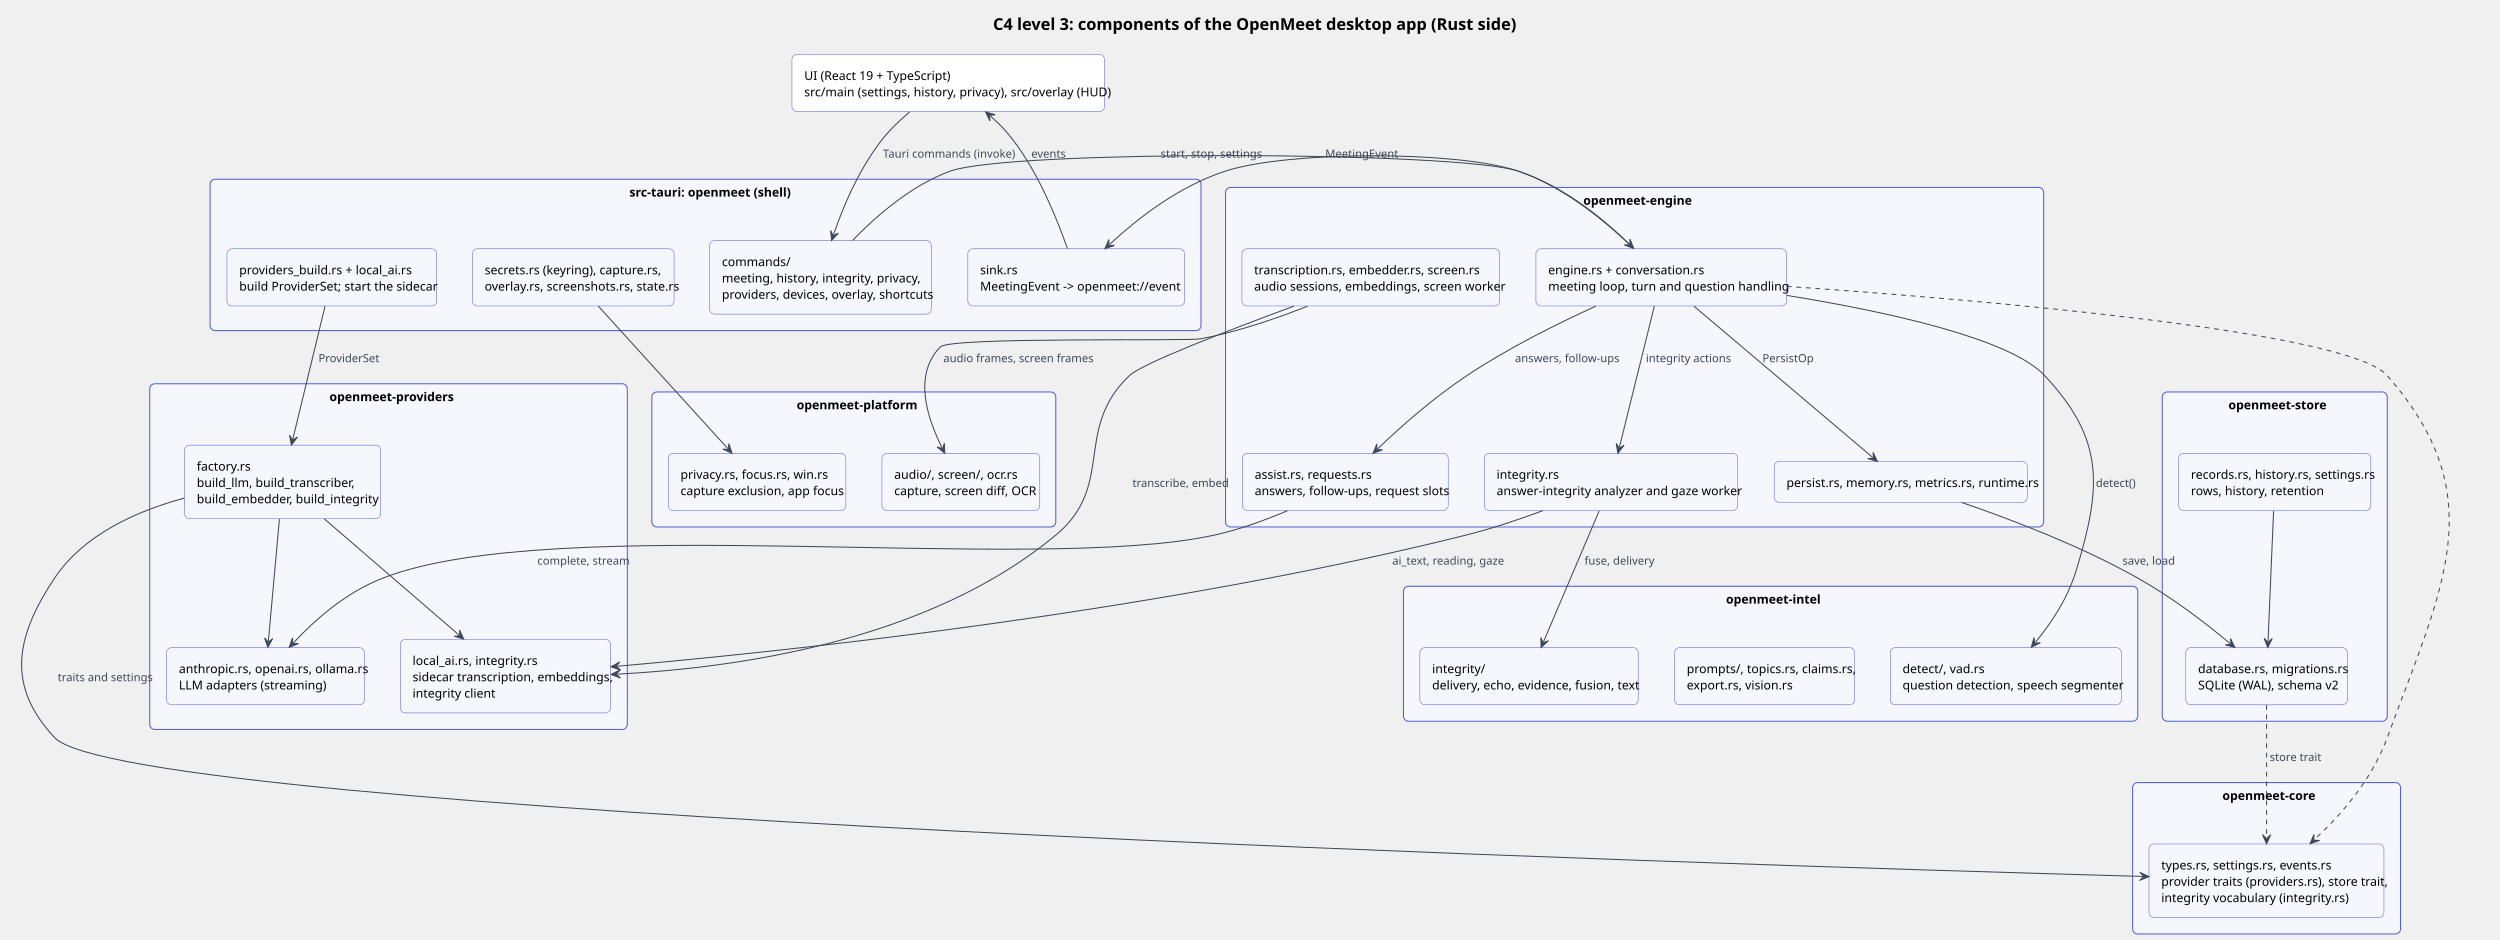
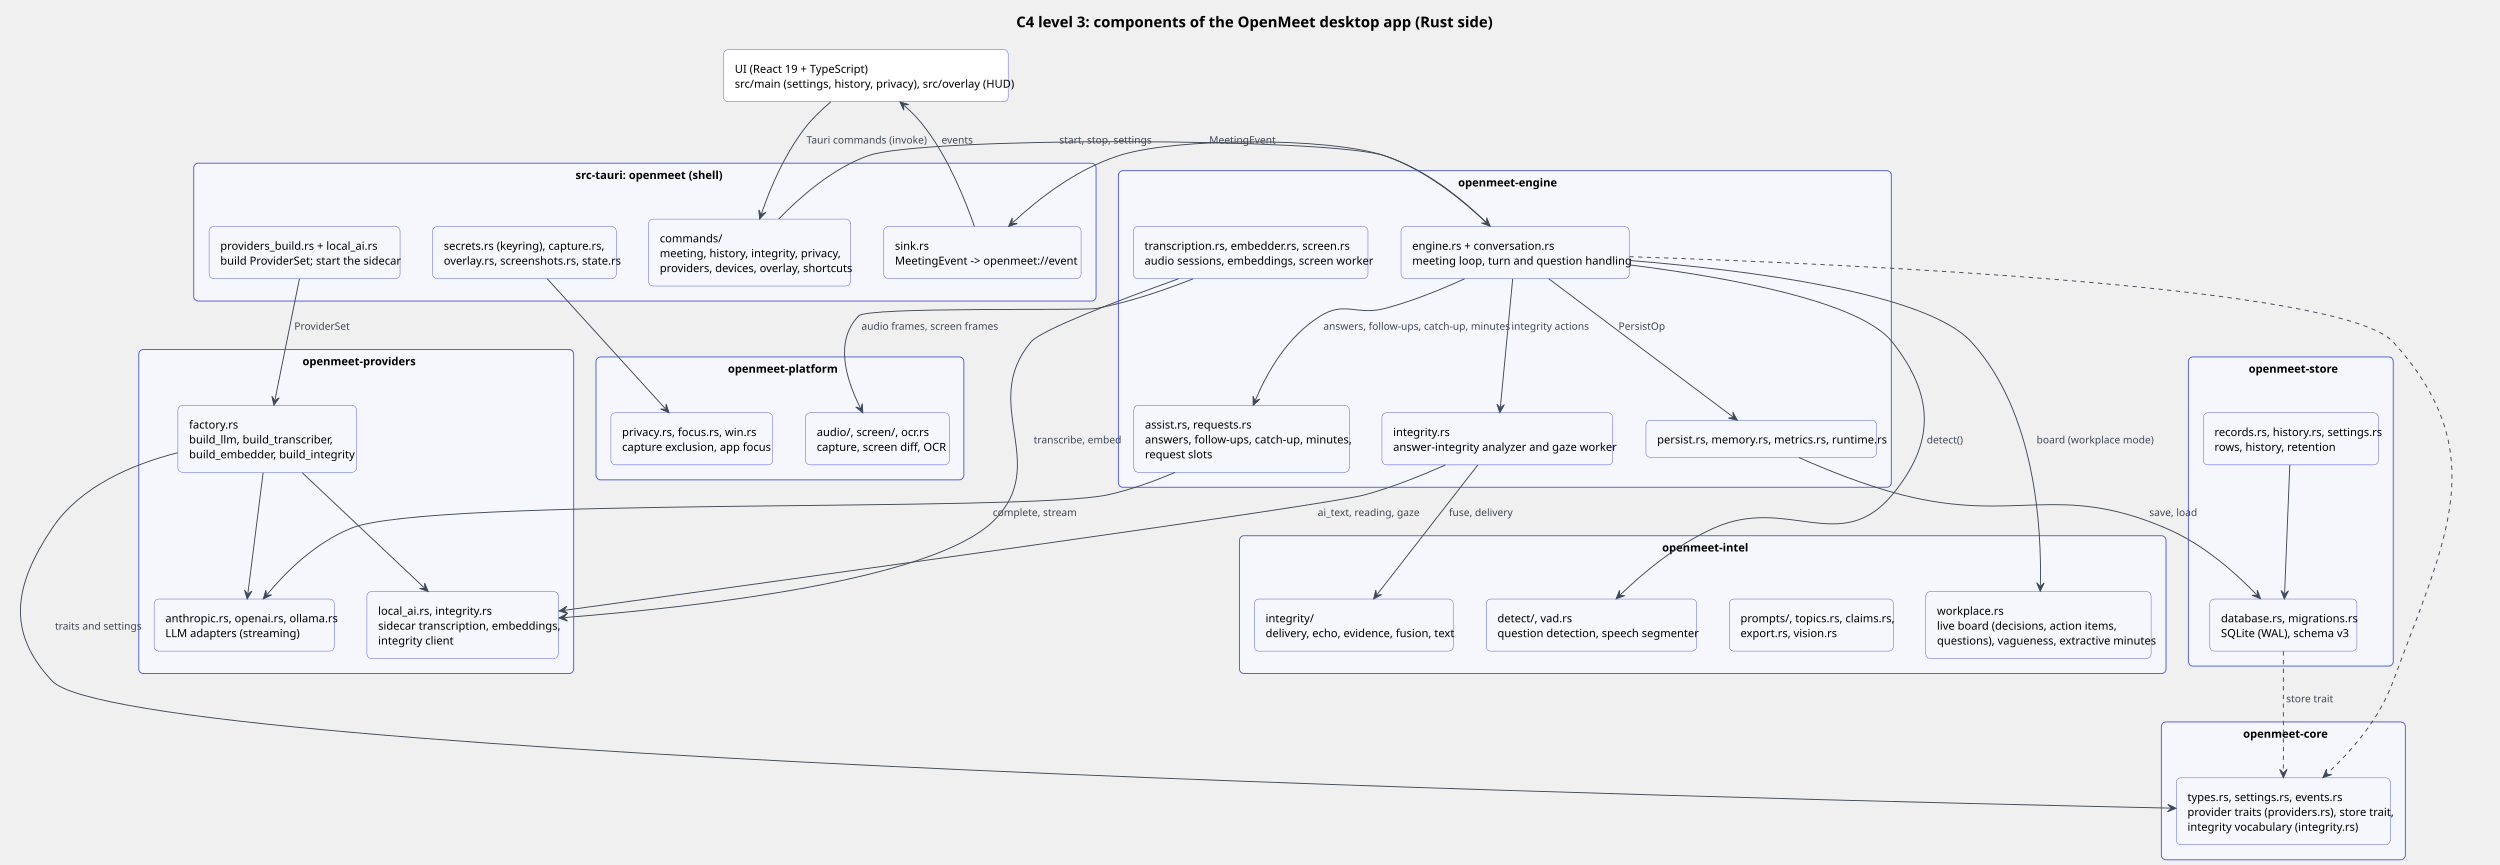
- <svg xmlns="http://www.w3.org/2000/svg" contentStyleType="text/css" height="1378.5px" preserveAspectRatio="none" style="width:3667px;height:1378px;background:#FFFFFF;" version="1.1" viewBox="0 0 3667 1378" width="3667.5px" zoomAndPan="magnify">
+ <svg xmlns="http://www.w3.org/2000/svg" contentStyleType="text/css" height="1393.5px" preserveAspectRatio="none" style="width:4027px;height:1393px;background:#FFFFFF;" version="1.1" viewBox="0 0 4027 1393" width="4027.5px" zoomAndPan="magnify">
  <defs />
  <g>
-     <text fill="#000000" font-family="Segoe UI" font-size="24" font-weight="bold" lengthAdjust="spacing" textLength="733.5" x="1456.53" y="43.898">C4 level 3: components of the OpenMeet desktop app (Rust side)</text>
+     <text fill="#000000" font-family="Segoe UI" font-size="24" font-weight="bold" lengthAdjust="spacing" textLength="733.5" x="1636.905" y="43.898">C4 level 3: components of the OpenMeet desktop app (Rust side)</text>
    <g id="cluster_Shell">
-       <rect fill="#F6F7FD" height="222" rx="7.5" ry="7.5" style="stroke:#4F5BD5;stroke-width:1.5;" width="1453.5" x="308.13" y="262.922" />
-       <text fill="#000000" font-family="Segoe UI" font-size="18" font-weight="bold" lengthAdjust="spacing" textLength="223.444" x="923.158" y="288.346">src-tauri: openmeet (shell)</text>
+       <rect fill="#F6F7FD" height="222" rx="7.5" ry="7.5" style="stroke:#4F5BD5;stroke-width:1.5;" width="1453.5" x="312.045" y="262.922" />
+       <text fill="#000000" font-family="Segoe UI" font-size="18" font-weight="bold" lengthAdjust="spacing" textLength="223.444" x="927.073" y="288.346">src-tauri: openmeet (shell)</text>
    </g>
    <g id="cluster_Engine">
-       <rect fill="#F6F7FD" height="498" rx="7.5" ry="7.5" style="stroke:#4F5BD5;stroke-width:1.5;" width="1200" x="1797.63" y="274.922" />
-       <text fill="#000000" font-family="Segoe UI" font-size="18" font-weight="bold" lengthAdjust="spacing" textLength="150.557" x="2322.352" y="300.346">openmeet-engine</text>
+       <rect fill="#F6F7FD" height="510" rx="7.5" ry="7.5" style="stroke:#4F5BD5;stroke-width:1.5;" width="1245" x="1801.545" y="274.922" />
+       <text fill="#000000" font-family="Segoe UI" font-size="18" font-weight="bold" lengthAdjust="spacing" textLength="150.557" x="2348.767" y="300.346">openmeet-engine</text>
    </g>
    <g id="cluster_Intel">
-       <rect fill="#F6F7FD" height="198" rx="7.5" ry="7.5" style="stroke:#4F5BD5;stroke-width:1.5;" width="1077" x="2058.63" y="859.922" />
-       <text fill="#000000" font-family="Segoe UI" font-size="18" font-weight="bold" lengthAdjust="spacing" textLength="130.904" x="2531.678" y="885.346">openmeet-intel</text>
+       <rect fill="#F6F7FD" height="222" rx="7.5" ry="7.5" style="stroke:#4F5BD5;stroke-width:1.5;" width="1492.5" x="1996.545" y="862.922" />
+       <text fill="#000000" font-family="Segoe UI" font-size="18" font-weight="bold" lengthAdjust="spacing" textLength="130.904" x="2677.343" y="888.346">openmeet-intel</text>
    </g>
    <g id="cluster_Providers">
-       <rect fill="#F6F7FD" height="507" rx="7.5" ry="7.5" style="stroke:#4F5BD5;stroke-width:1.5;" width="700.5" x="219.63" y="562.922" />
-       <text fill="#000000" font-family="Segoe UI" font-size="18" font-weight="bold" lengthAdjust="spacing" textLength="173.206" x="483.277" y="588.346">openmeet-providers</text>
+       <rect fill="#F6F7FD" height="522" rx="7.5" ry="7.5" style="stroke:#4F5BD5;stroke-width:1.5;" width="700.5" x="223.545" y="562.922" />
+       <text fill="#000000" font-family="Segoe UI" font-size="18" font-weight="bold" lengthAdjust="spacing" textLength="173.206" x="487.192" y="588.346">openmeet-providers</text>
    </g>
    <g id="cluster_Platform">
-       <rect fill="#F6F7FD" height="198" rx="7.5" ry="7.5" style="stroke:#4F5BD5;stroke-width:1.5;" width="592.5" x="956.13" y="574.922" />
-       <text fill="#000000" font-family="Segoe UI" font-size="18" font-weight="bold" lengthAdjust="spacing" textLength="167.564" x="1168.598" y="600.346">openmeet-platform</text>
+       <rect fill="#F6F7FD" height="198" rx="7.5" ry="7.5" style="stroke:#4F5BD5;stroke-width:1.5;" width="592.5" x="960.045" y="574.922" />
+       <text fill="#000000" font-family="Segoe UI" font-size="18" font-weight="bold" lengthAdjust="spacing" textLength="167.564" x="1172.513" y="600.346">openmeet-platform</text>
    </g>
    <g id="cluster_Store">
-       <rect fill="#F6F7FD" height="483" rx="7.5" ry="7.5" style="stroke:#4F5BD5;stroke-width:1.5;" width="330" x="3171.63" y="574.922" />
-       <text fill="#000000" font-family="Segoe UI" font-size="18" font-weight="bold" lengthAdjust="spacing" textLength="135.87" x="3268.695" y="600.346">openmeet-store</text>
+       <rect fill="#F6F7FD" height="498" rx="7.5" ry="7.5" style="stroke:#4F5BD5;stroke-width:1.5;" width="330" x="3525.045" y="574.922" />
+       <text fill="#000000" font-family="Segoe UI" font-size="18" font-weight="bold" lengthAdjust="spacing" textLength="135.87" x="3622.11" y="600.346">openmeet-store</text>
    </g>
    <g id="cluster_Core">
-       <rect fill="#F6F7FD" height="222" rx="7.5" ry="7.5" style="stroke:#4F5BD5;stroke-width:1.5;" width="393" x="3128.13" y="1147.922" />
-       <text fill="#000000" font-family="Segoe UI" font-size="18" font-weight="bold" lengthAdjust="spacing" textLength="129.586" x="3259.837" y="1173.346">openmeet-core</text>
+       <rect fill="#F6F7FD" height="222" rx="7.5" ry="7.5" style="stroke:#4F5BD5;stroke-width:1.5;" width="393" x="3481.545" y="1162.922" />
+       <text fill="#000000" font-family="Segoe UI" font-size="18" font-weight="bold" lengthAdjust="spacing" textLength="129.586" x="3613.252" y="1188.346">openmeet-core</text>
    </g>
    <g id="elem_Cmds">
-       <rect fill="#F6F7FD" height="107.824" rx="7.5" ry="7.5" style="stroke:#4F5BD5;stroke-width:0.75;" width="325.169" x="1040.88" y="352.922" />
-       <text fill="#000000" font-family="Segoe UI" font-size="18" lengthAdjust="spacing" textLength="94.465" x="1058.88" y="390.346">commands/</text>
-       <text fill="#000000" font-family="Segoe UI" font-size="18" lengthAdjust="spacing" textLength="271.863" x="1058.88" y="414.287">meeting, history, integrity, privacy,</text>
-       <text fill="#000000" font-family="Segoe UI" font-size="18" lengthAdjust="spacing" textLength="289.169" x="1058.88" y="438.228">providers, devices, overlay, shortcuts</text>
+       <rect fill="#F6F7FD" height="107.824" rx="7.5" ry="7.5" style="stroke:#4F5BD5;stroke-width:0.75;" width="325.169" x="1044.795" y="352.922" />
+       <text fill="#000000" font-family="Segoe UI" font-size="18" lengthAdjust="spacing" textLength="94.465" x="1062.795" y="390.346">commands/</text>
+       <text fill="#000000" font-family="Segoe UI" font-size="18" lengthAdjust="spacing" textLength="271.863" x="1062.795" y="414.287">meeting, history, integrity, privacy,</text>
+       <text fill="#000000" font-family="Segoe UI" font-size="18" lengthAdjust="spacing" textLength="289.169" x="1062.795" y="438.228">providers, devices, overlay, shortcuts</text>
    </g>
    <g id="elem_Sink">
-       <rect fill="#F6F7FD" height="83.883" rx="7.5" ry="7.5" style="stroke:#4F5BD5;stroke-width:0.75;" width="317.856" x="1419.63" y="364.922" />
-       <text fill="#000000" font-family="Segoe UI" font-size="18" lengthAdjust="spacing" textLength="48.929" x="1437.63" y="402.346">sink.rs</text>
-       <text fill="#000000" font-family="Segoe UI" font-size="18" lengthAdjust="spacing" textLength="281.856" x="1437.63" y="426.287">MeetingEvent -&gt; openmeet://event</text>
+       <rect fill="#F6F7FD" height="83.883" rx="7.5" ry="7.5" style="stroke:#4F5BD5;stroke-width:0.75;" width="317.856" x="1423.545" y="364.922" />
+       <text fill="#000000" font-family="Segoe UI" font-size="18" lengthAdjust="spacing" textLength="48.929" x="1441.545" y="402.346">sink.rs</text>
+       <text fill="#000000" font-family="Segoe UI" font-size="18" lengthAdjust="spacing" textLength="281.856" x="1441.545" y="426.287">MeetingEvent -&gt; openmeet://event</text>
    </g>
    <g id="elem_Build">
-       <rect fill="#F6F7FD" height="83.883" rx="7.5" ry="7.5" style="stroke:#4F5BD5;stroke-width:0.75;" width="307.617" x="332.88" y="364.922" />
-       <text fill="#000000" font-family="Segoe UI" font-size="18" lengthAdjust="spacing" textLength="237.331" x="350.88" y="402.346">providers_build.rs + local_ai.rs</text>
-       <text fill="#000000" font-family="Segoe UI" font-size="18" lengthAdjust="spacing" textLength="271.617" x="350.88" y="426.287">build ProviderSet; start the sidecar</text>
+       <rect fill="#F6F7FD" height="83.883" rx="7.5" ry="7.5" style="stroke:#4F5BD5;stroke-width:0.75;" width="307.617" x="336.795" y="364.922" />
+       <text fill="#000000" font-family="Segoe UI" font-size="18" lengthAdjust="spacing" textLength="237.331" x="354.795" y="402.346">providers_build.rs + local_ai.rs</text>
+       <text fill="#000000" font-family="Segoe UI" font-size="18" lengthAdjust="spacing" textLength="271.617" x="354.795" y="426.287">build ProviderSet; start the sidecar</text>
    </g>
    <g id="elem_Misc">
-       <rect fill="#F6F7FD" height="83.883" rx="7.5" ry="7.5" style="stroke:#4F5BD5;stroke-width:0.75;" width="295.866" x="692.88" y="364.922" />
-       <text fill="#000000" font-family="Segoe UI" font-size="18" lengthAdjust="spacing" textLength="237.384" x="710.88" y="402.346">secrets.rs (keyring), capture.rs,</text>
-       <text fill="#000000" font-family="Segoe UI" font-size="18" lengthAdjust="spacing" textLength="259.866" x="710.88" y="426.287">overlay.rs, screenshots.rs, state.rs</text>
+       <rect fill="#F6F7FD" height="83.883" rx="7.5" ry="7.5" style="stroke:#4F5BD5;stroke-width:0.75;" width="295.866" x="696.795" y="364.922" />
+       <text fill="#000000" font-family="Segoe UI" font-size="18" lengthAdjust="spacing" textLength="237.384" x="714.795" y="402.346">secrets.rs (keyring), capture.rs,</text>
+       <text fill="#000000" font-family="Segoe UI" font-size="18" lengthAdjust="spacing" textLength="259.866" x="714.795" y="426.287">overlay.rs, screenshots.rs, state.rs</text>
    </g>
    <g id="elem_Loop">
-       <rect fill="#F6F7FD" height="83.883" rx="7.5" ry="7.5" style="stroke:#4F5BD5;stroke-width:0.75;" width="367.506" x="2252.88" y="364.922" />
-       <text fill="#000000" font-family="Segoe UI" font-size="18" lengthAdjust="spacing" textLength="213.258" x="2270.88" y="402.346">engine.rs + conversation.rs</text>
-       <text fill="#000000" font-family="Segoe UI" font-size="18" lengthAdjust="spacing" textLength="331.506" x="2270.88" y="426.287">meeting loop, turn and question handling</text>
+       <rect fill="#F6F7FD" height="83.883" rx="7.5" ry="7.5" style="stroke:#4F5BD5;stroke-width:0.75;" width="367.506" x="2256.795" y="364.922" />
+       <text fill="#000000" font-family="Segoe UI" font-size="18" lengthAdjust="spacing" textLength="213.258" x="2274.795" y="402.346">engine.rs + conversation.rs</text>
+       <text fill="#000000" font-family="Segoe UI" font-size="18" lengthAdjust="spacing" textLength="331.506" x="2274.795" y="426.287">meeting loop, turn and question handling</text>
    </g>
    <g id="elem_Work">
-       <rect fill="#F6F7FD" height="83.883" rx="7.5" ry="7.5" style="stroke:#4F5BD5;stroke-width:0.75;" width="377.982" x="1821.63" y="364.922" />
-       <text fill="#000000" font-family="Segoe UI" font-size="18" lengthAdjust="spacing" textLength="304.11" x="1839.63" y="402.346">transcription.rs, embedder.rs, screen.rs</text>
-       <text fill="#000000" font-family="Segoe UI" font-size="18" lengthAdjust="spacing" textLength="341.982" x="1839.63" y="426.287">audio sessions, embeddings, screen worker</text>
+       <rect fill="#F6F7FD" height="83.883" rx="7.5" ry="7.5" style="stroke:#4F5BD5;stroke-width:0.75;" width="377.982" x="1825.545" y="364.922" />
+       <text fill="#000000" font-family="Segoe UI" font-size="18" lengthAdjust="spacing" textLength="304.11" x="1843.545" y="402.346">transcription.rs, embedder.rs, screen.rs</text>
+       <text fill="#000000" font-family="Segoe UI" font-size="18" lengthAdjust="spacing" textLength="341.982" x="1843.545" y="426.287">audio sessions, embeddings, screen worker</text>
    </g>
    <g id="elem_Assist">
-       <rect fill="#F6F7FD" height="83.883" rx="7.5" ry="7.5" style="stroke:#4F5BD5;stroke-width:0.75;" width="301.843" x="1822.38" y="664.922" />
-       <text fill="#000000" font-family="Segoe UI" font-size="18" lengthAdjust="spacing" textLength="154.204" x="1840.38" y="702.346">assist.rs, requests.rs</text>
-       <text fill="#000000" font-family="Segoe UI" font-size="18" lengthAdjust="spacing" textLength="265.843" x="1840.38" y="726.287">answers, follow-ups, request slots</text>
+       <rect fill="#F6F7FD" height="107.824" rx="7.5" ry="7.5" style="stroke:#4F5BD5;stroke-width:0.75;" width="347.185" x="1826.295" y="652.922" />
+       <text fill="#000000" font-family="Segoe UI" font-size="18" lengthAdjust="spacing" textLength="154.204" x="1844.295" y="690.346">assist.rs, requests.rs</text>
+       <text fill="#000000" font-family="Segoe UI" font-size="18" lengthAdjust="spacing" textLength="311.185" x="1844.295" y="714.287">answers, follow-ups, catch-up, minutes,</text>
+       <text fill="#000000" font-family="Segoe UI" font-size="18" lengthAdjust="spacing" textLength="100.819" x="1844.295" y="738.229">request slots</text>
    </g>
    <g id="elem_IntEng">
-       <rect fill="#F6F7FD" height="83.883" rx="7.5" ry="7.5" style="stroke:#4F5BD5;stroke-width:0.75;" width="371.733" x="2177.13" y="664.922" />
-       <text fill="#000000" font-family="Segoe UI" font-size="18" lengthAdjust="spacing" textLength="83.883" x="2195.13" y="702.346">integrity.rs</text>
-       <text fill="#000000" font-family="Segoe UI" font-size="18" lengthAdjust="spacing" textLength="335.733" x="2195.13" y="726.287">answer-integrity analyzer and gaze worker</text>
+       <rect fill="#F6F7FD" height="83.883" rx="7.5" ry="7.5" style="stroke:#4F5BD5;stroke-width:0.75;" width="371.733" x="2226.045" y="664.922" />
+       <text fill="#000000" font-family="Segoe UI" font-size="18" lengthAdjust="spacing" textLength="83.883" x="2244.045" y="702.346">integrity.rs</text>
+       <text fill="#000000" font-family="Segoe UI" font-size="18" lengthAdjust="spacing" textLength="335.733" x="2244.045" y="726.287">answer-integrity analyzer and gaze worker</text>
    </g>
    <g id="elem_Persist">
-       <rect fill="#F6F7FD" height="59.941" rx="7.5" ry="7.5" style="stroke:#4F5BD5;stroke-width:0.75;" width="371.206" x="2602.38" y="676.922" />
-       <text fill="#000000" font-family="Segoe UI" font-size="18" lengthAdjust="spacing" textLength="335.206" x="2620.38" y="714.346">persist.rs, memory.rs, metrics.rs, runtime.rs</text>
+       <rect fill="#F6F7FD" height="59.941" rx="7.5" ry="7.5" style="stroke:#4F5BD5;stroke-width:0.75;" width="371.206" x="2651.295" y="676.922" />
+       <text fill="#000000" font-family="Segoe UI" font-size="18" lengthAdjust="spacing" textLength="335.206" x="2669.295" y="714.346">persist.rs, memory.rs, metrics.rs, runtime.rs</text>
    </g>
    <g id="elem_Detect">
-       <rect fill="#F6F7FD" height="83.883" rx="7.5" ry="7.5" style="stroke:#4F5BD5;stroke-width:0.75;" width="338.827" x="2772.63" y="949.922" />
-       <text fill="#000000" font-family="Segoe UI" font-size="18" lengthAdjust="spacing" textLength="111.964" x="2790.63" y="987.346">detect/, vad.rs</text>
-       <text fill="#000000" font-family="Segoe UI" font-size="18" lengthAdjust="spacing" textLength="302.827" x="2790.63" y="1011.287">question detection, speech segmenter</text>
+       <rect fill="#F6F7FD" height="83.883" rx="7.5" ry="7.5" style="stroke:#4F5BD5;stroke-width:0.75;" width="338.827" x="2394.045" y="964.922" />
+       <text fill="#000000" font-family="Segoe UI" font-size="18" lengthAdjust="spacing" textLength="111.964" x="2412.045" y="1002.346">detect/, vad.rs</text>
+       <text fill="#000000" font-family="Segoe UI" font-size="18" lengthAdjust="spacing" textLength="302.827" x="2412.045" y="1026.287">question detection, speech segmenter</text>
    </g>
    <g id="elem_Prompts">
-       <rect fill="#F6F7FD" height="83.883" rx="7.5" ry="7.5" style="stroke:#4F5BD5;stroke-width:0.75;" width="264.261" x="2456.13" y="949.922" />
-       <text fill="#000000" font-family="Segoe UI" font-size="18" lengthAdjust="spacing" textLength="228.261" x="2474.13" y="987.346">prompts/, topics.rs, claims.rs,</text>
-       <text fill="#000000" font-family="Segoe UI" font-size="18" lengthAdjust="spacing" textLength="141.302" x="2474.13" y="1011.287">export.rs, vision.rs</text>
+       <rect fill="#F6F7FD" height="83.883" rx="7.5" ry="7.5" style="stroke:#4F5BD5;stroke-width:0.75;" width="264.261" x="2785.545" y="964.922" />
+       <text fill="#000000" font-family="Segoe UI" font-size="18" lengthAdjust="spacing" textLength="228.261" x="2803.545" y="1002.346">prompts/, topics.rs, claims.rs,</text>
+       <text fill="#000000" font-family="Segoe UI" font-size="18" lengthAdjust="spacing" textLength="141.302" x="2803.545" y="1026.287">export.rs, vision.rs</text>
+     </g>
+     <g id="elem_WorkplaceRules">
+       <rect fill="#F6F7FD" height="107.824" rx="7.5" ry="7.5" style="stroke:#4F5BD5;stroke-width:0.75;" width="362.935" x="3102.045" y="952.922" />
+       <text fill="#000000" font-family="Segoe UI" font-size="18" lengthAdjust="spacing" textLength="98.385" x="3120.045" y="990.346">workplace.rs</text>
+       <text fill="#000000" font-family="Segoe UI" font-size="18" lengthAdjust="spacing" textLength="271.591" x="3120.045" y="1014.287">live board (decisions, action items,</text>
+       <text fill="#000000" font-family="Segoe UI" font-size="18" lengthAdjust="spacing" textLength="326.935" x="3120.045" y="1038.228">questions), vagueness, extractive minutes</text>
    </g>
    <g id="elem_IntegrityPure">
-       <rect fill="#F6F7FD" height="83.883" rx="7.5" ry="7.5" style="stroke:#4F5BD5;stroke-width:0.75;" width="320.273" x="2082.63" y="949.922" />
-       <text fill="#000000" font-family="Segoe UI" font-size="18" lengthAdjust="spacing" textLength="73.099" x="2100.63" y="987.346">integrity/</text>
-       <text fill="#000000" font-family="Segoe UI" font-size="18" lengthAdjust="spacing" textLength="284.273" x="2100.63" y="1011.287">delivery, echo, evidence, fusion, text</text>
+       <rect fill="#F6F7FD" height="83.883" rx="7.5" ry="7.5" style="stroke:#4F5BD5;stroke-width:0.75;" width="320.273" x="2020.545" y="964.922" />
+       <text fill="#000000" font-family="Segoe UI" font-size="18" lengthAdjust="spacing" textLength="73.099" x="2038.545" y="1002.346">integrity/</text>
+       <text fill="#000000" font-family="Segoe UI" font-size="18" lengthAdjust="spacing" textLength="284.273" x="2038.545" y="1026.287">delivery, echo, evidence, fusion, text</text>
    </g>
    <g id="elem_Factory">
-       <rect fill="#F6F7FD" height="107.824" rx="7.5" ry="7.5" style="stroke:#4F5BD5;stroke-width:0.75;" width="287.815" x="270.63" y="652.922" />
-       <text fill="#000000" font-family="Segoe UI" font-size="18" lengthAdjust="spacing" textLength="72.519" x="288.63" y="690.346">factory.rs</text>
-       <text fill="#000000" font-family="Segoe UI" font-size="18" lengthAdjust="spacing" textLength="216.598" x="288.63" y="714.287">build_llm, build_transcriber,</text>
-       <text fill="#000000" font-family="Segoe UI" font-size="18" lengthAdjust="spacing" textLength="251.815" x="288.63" y="738.229">build_embedder, build_integrity</text>
+       <rect fill="#F6F7FD" height="107.824" rx="7.5" ry="7.5" style="stroke:#4F5BD5;stroke-width:0.75;" width="287.815" x="286.545" y="652.922" />
+       <text fill="#000000" font-family="Segoe UI" font-size="18" lengthAdjust="spacing" textLength="72.519" x="304.545" y="690.346">factory.rs</text>
+       <text fill="#000000" font-family="Segoe UI" font-size="18" lengthAdjust="spacing" textLength="216.598" x="304.545" y="714.287">build_llm, build_transcriber,</text>
+       <text fill="#000000" font-family="Segoe UI" font-size="18" lengthAdjust="spacing" textLength="251.815" x="304.545" y="738.229">build_embedder, build_integrity</text>
    </g>
    <g id="elem_Llms">
-       <rect fill="#F6F7FD" height="83.883" rx="7.5" ry="7.5" style="stroke:#4F5BD5;stroke-width:0.75;" width="290.083" x="244.38" y="949.922" />
-       <text fill="#000000" font-family="Segoe UI" font-size="18" lengthAdjust="spacing" textLength="254.083" x="262.38" y="987.346">anthropic.rs, openai.rs, ollama.rs</text>
-       <text fill="#000000" font-family="Segoe UI" font-size="18" lengthAdjust="spacing" textLength="201.955" x="262.38" y="1011.287">LLM adapters (streaming)</text>
+       <rect fill="#F6F7FD" height="83.883" rx="7.5" ry="7.5" style="stroke:#4F5BD5;stroke-width:0.75;" width="290.083" x="248.295" y="964.922" />
+       <text fill="#000000" font-family="Segoe UI" font-size="18" lengthAdjust="spacing" textLength="254.083" x="266.295" y="1002.346">anthropic.rs, openai.rs, ollama.rs</text>
+       <text fill="#000000" font-family="Segoe UI" font-size="18" lengthAdjust="spacing" textLength="201.955" x="266.295" y="1026.287">LLM adapters (streaming)</text>
    </g>
    <g id="elem_LocalAi">
-       <rect fill="#F6F7FD" height="107.824" rx="7.5" ry="7.5" style="stroke:#4F5BD5;stroke-width:0.75;" width="308.347" x="587.13" y="937.922" />
-       <text fill="#000000" font-family="Segoe UI" font-size="18" lengthAdjust="spacing" textLength="168.24" x="605.13" y="975.346">local_ai.rs, integrity.rs</text>
-       <text fill="#000000" font-family="Segoe UI" font-size="18" lengthAdjust="spacing" textLength="272.347" x="605.13" y="999.287">sidecar transcription, embeddings,</text>
-       <text fill="#000000" font-family="Segoe UI" font-size="18" lengthAdjust="spacing" textLength="113.748" x="605.13" y="1023.229">integrity client</text>
+       <rect fill="#F6F7FD" height="107.824" rx="7.5" ry="7.5" style="stroke:#4F5BD5;stroke-width:0.75;" width="308.347" x="591.045" y="952.922" />
+       <text fill="#000000" font-family="Segoe UI" font-size="18" lengthAdjust="spacing" textLength="168.24" x="609.045" y="990.346">local_ai.rs, integrity.rs</text>
+       <text fill="#000000" font-family="Segoe UI" font-size="18" lengthAdjust="spacing" textLength="272.347" x="609.045" y="1014.287">sidecar transcription, embeddings,</text>
+       <text fill="#000000" font-family="Segoe UI" font-size="18" lengthAdjust="spacing" textLength="113.748" x="609.045" y="1038.228">integrity client</text>
    </g>
    <g id="elem_Capture">
-       <rect fill="#F6F7FD" height="83.883" rx="7.5" ry="7.5" style="stroke:#4F5BD5;stroke-width:0.75;" width="231.539" x="1293.63" y="664.922" />
-       <text fill="#000000" font-family="Segoe UI" font-size="18" lengthAdjust="spacing" textLength="170.684" x="1311.63" y="702.346">audio/, screen/, ocr.rs</text>
-       <text fill="#000000" font-family="Segoe UI" font-size="18" lengthAdjust="spacing" textLength="195.539" x="1311.63" y="726.287">capture, screen diff, OCR</text>
+       <rect fill="#F6F7FD" height="83.883" rx="7.5" ry="7.5" style="stroke:#4F5BD5;stroke-width:0.75;" width="231.539" x="1297.545" y="664.922" />
+       <text fill="#000000" font-family="Segoe UI" font-size="18" lengthAdjust="spacing" textLength="170.684" x="1315.545" y="702.346">audio/, screen/, ocr.rs</text>
+       <text fill="#000000" font-family="Segoe UI" font-size="18" lengthAdjust="spacing" textLength="195.539" x="1315.545" y="726.287">capture, screen diff, OCR</text>
    </g>
    <g id="elem_OsPriv">
-       <rect fill="#F6F7FD" height="83.883" rx="7.5" ry="7.5" style="stroke:#4F5BD5;stroke-width:0.75;" width="260.613" x="980.13" y="664.922" />
-       <text fill="#000000" font-family="Segoe UI" font-size="18" lengthAdjust="spacing" textLength="196.936" x="998.13" y="702.346">privacy.rs, focus.rs, win.rs</text>
-       <text fill="#000000" font-family="Segoe UI" font-size="18" lengthAdjust="spacing" textLength="224.613" x="998.13" y="726.287">capture exclusion, app focus</text>
+       <rect fill="#F6F7FD" height="83.883" rx="7.5" ry="7.5" style="stroke:#4F5BD5;stroke-width:0.75;" width="260.613" x="984.045" y="664.922" />
+       <text fill="#000000" font-family="Segoe UI" font-size="18" lengthAdjust="spacing" textLength="196.936" x="1002.045" y="702.346">privacy.rs, focus.rs, win.rs</text>
+       <text fill="#000000" font-family="Segoe UI" font-size="18" lengthAdjust="spacing" textLength="224.613" x="1002.045" y="726.287">capture exclusion, app focus</text>
    </g>
    <g id="elem_Db">
-       <rect fill="#F6F7FD" height="83.883" rx="7.5" ry="7.5" style="stroke:#4F5BD5;stroke-width:0.75;" width="236.944" x="3206.13" y="949.922" />
-       <text fill="#000000" font-family="Segoe UI" font-size="18" lengthAdjust="spacing" textLength="200.944" x="3224.13" y="987.346">database.rs, migrations.rs</text>
-       <text fill="#000000" font-family="Segoe UI" font-size="18" lengthAdjust="spacing" textLength="196.471" x="3224.13" y="1011.287">SQLite (WAL), schema v2</text>
+       <rect fill="#F6F7FD" height="83.883" rx="7.5" ry="7.5" style="stroke:#4F5BD5;stroke-width:0.75;" width="236.944" x="3559.545" y="964.922" />
+       <text fill="#000000" font-family="Segoe UI" font-size="18" lengthAdjust="spacing" textLength="200.944" x="3577.545" y="1002.346">database.rs, migrations.rs</text>
+       <text fill="#000000" font-family="Segoe UI" font-size="18" lengthAdjust="spacing" textLength="196.471" x="3577.545" y="1026.287">SQLite (WAL), schema v3</text>
    </g>
    <g id="elem_Rec">
-       <rect fill="#F6F7FD" height="83.883" rx="7.5" ry="7.5" style="stroke:#4F5BD5;stroke-width:0.75;" width="281.918" x="3195.63" y="664.922" />
-       <text fill="#000000" font-family="Segoe UI" font-size="18" lengthAdjust="spacing" textLength="245.918" x="3213.63" y="702.346">records.rs, history.rs, settings.rs</text>
-       <text fill="#000000" font-family="Segoe UI" font-size="18" lengthAdjust="spacing" textLength="181.477" x="3213.63" y="726.287">rows, history, retention</text>
+       <rect fill="#F6F7FD" height="83.883" rx="7.5" ry="7.5" style="stroke:#4F5BD5;stroke-width:0.75;" width="281.918" x="3549.045" y="664.922" />
+       <text fill="#000000" font-family="Segoe UI" font-size="18" lengthAdjust="spacing" textLength="245.918" x="3567.045" y="702.346">records.rs, history.rs, settings.rs</text>
+       <text fill="#000000" font-family="Segoe UI" font-size="18" lengthAdjust="spacing" textLength="181.477" x="3567.045" y="726.287">rows, history, retention</text>
    </g>
    <g id="elem_CoreMod">
-       <rect fill="#F6F7FD" height="107.824" rx="7.5" ry="7.5" style="stroke:#4F5BD5;stroke-width:0.75;" width="344.646" x="3152.13" y="1237.922" />
-       <text fill="#000000" font-family="Segoe UI" font-size="18" lengthAdjust="spacing" textLength="226.907" x="3170.13" y="1275.346">types.rs, settings.rs, events.rs</text>
-       <text fill="#000000" font-family="Segoe UI" font-size="18" lengthAdjust="spacing" textLength="308.646" x="3170.13" y="1299.287">provider traits (providers.rs), store trait,</text>
-       <text fill="#000000" font-family="Segoe UI" font-size="18" lengthAdjust="spacing" textLength="256.588" x="3170.13" y="1323.228">integrity vocabulary (integrity.rs)</text>
+       <rect fill="#F6F7FD" height="107.824" rx="7.5" ry="7.5" style="stroke:#4F5BD5;stroke-width:0.75;" width="344.646" x="3505.545" y="1252.922" />
+       <text fill="#000000" font-family="Segoe UI" font-size="18" lengthAdjust="spacing" textLength="226.907" x="3523.545" y="1290.346">types.rs, settings.rs, events.rs</text>
+       <text fill="#000000" font-family="Segoe UI" font-size="18" lengthAdjust="spacing" textLength="308.646" x="3523.545" y="1314.287">provider traits (providers.rs), store trait,</text>
+       <text fill="#000000" font-family="Segoe UI" font-size="18" lengthAdjust="spacing" textLength="256.588" x="3523.545" y="1338.228">integrity vocabulary (integrity.rs)</text>
    </g>
    <g id="elem_UI">
-       <rect fill="#FFFFFF" height="83.883" rx="7.5" ry="7.5" style="stroke:#4F5BD5;stroke-width:0.75;" width="458.411" x="1161.63" y="79.922" />
-       <text fill="#000000" font-family="Segoe UI" font-size="18" lengthAdjust="spacing" textLength="206.525" x="1179.63" y="117.346">UI (React 19 + TypeScript)</text>
-       <text fill="#000000" font-family="Segoe UI" font-size="18" lengthAdjust="spacing" textLength="422.411" x="1179.63" y="141.287">src/main (settings, history, privacy), src/overlay (HUD)</text>
+       <rect fill="#FFFFFF" height="83.883" rx="7.5" ry="7.5" style="stroke:#4F5BD5;stroke-width:0.75;" width="458.411" x="1165.545" y="79.922" />
+       <text fill="#000000" font-family="Segoe UI" font-size="18" lengthAdjust="spacing" textLength="206.525" x="1183.545" y="117.346">UI (React 19 + TypeScript)</text>
+       <text fill="#000000" font-family="Segoe UI" font-size="18" lengthAdjust="spacing" textLength="422.411" x="1183.545" y="141.287">src/main (settings, history, privacy), src/overlay (HUD)</text>
    </g>
    <g id="link_UI_Cmds">
-       <path d="M1334.205,164.252 C1318.695,177.272 1302.84,192.587 1290.63,208.922 C1257.825,252.872 1236.932,302.621 1222.607,344.276 " fill="none" id="UI-to-Cmds" style="stroke:#3E4756;stroke-width:1.5;" />
-       <polygon fill="#3E4756" points="1219.68,352.787,1229.744,341.972,1222.119,345.695,1218.396,338.07,1219.68,352.787" style="stroke:#3E4756;stroke-width:1.5;" />
-       <text fill="#3E4756" font-family="Segoe UI" font-size="16.5" lengthAdjust="spacing" textLength="183.007" x="1295.13" y="231.227">Tauri commands (invoke)</text>
+       <path d="M1338.105,164.252 C1322.61,177.272 1306.74,192.587 1294.545,208.922 C1261.74,252.872 1240.85,302.622 1226.51,344.277 " fill="none" id="UI-to-Cmds" style="stroke:#3E4756;stroke-width:1.5;" />
+       <polygon fill="#3E4756" points="1223.58,352.787,1233.648,341.975,1226.021,345.695,1222.301,338.069,1223.58,352.787" style="stroke:#3E4756;stroke-width:1.5;" />
+       <text fill="#3E4756" font-family="Segoe UI" font-size="16.5" lengthAdjust="spacing" textLength="183.007" x="1299.045" y="231.227">Tauri commands (invoke)</text>
    </g>
    <g id="link_Sink_UI">
-       <path d="M1565.7,364.727 C1551.18,323.012 1524.84,257.522 1488.63,208.922 C1476.54,192.677 1467.706,183.171 1452.495,170.03 " fill="none" id="Sink-to-UI" style="stroke:#3E4756;stroke-width:1.5;" />
-       <polygon fill="#3E4756" points="1445.685,164.147,1451.978,177.513,1451.36,169.05,1459.823,168.432,1445.685,164.147" style="stroke:#3E4756;stroke-width:1.5;" />
-       <text fill="#3E4756" font-family="Segoe UI" font-size="16.5" lengthAdjust="spacing" textLength="47.091" x="1512.63" y="231.227">events</text>
+       <path d="M1569.6,364.727 C1555.08,323.012 1528.74,257.522 1492.545,208.922 C1480.44,192.677 1471.603,183.174 1456.408,170.034 " fill="none" id="Sink-to-UI" style="stroke:#3E4756;stroke-width:1.5;" />
+       <polygon fill="#3E4756" points="1449.6,164.147,1455.887,177.516,1455.273,169.053,1463.736,168.439,1449.6,164.147" style="stroke:#3E4756;stroke-width:1.5;" />
+       <text fill="#3E4756" font-family="Segoe UI" font-size="16.5" lengthAdjust="spacing" textLength="47.091" x="1516.545" y="231.227">events</text>
    </g>
    <g id="link_Cmds_Loop">
-       <path d="M1250.475,352.727 C1285.77,316.262 1337.625,271.262 1394.13,250.922 C1481.175,219.587 2138.88,221.702 2226.63,250.922 C2293.86,273.302 2350.67,320.075 2389.85,358.085 " fill="none" id="Cmds-to-Loop" style="stroke:#3E4756;stroke-width:1.5;" />
-       <polygon fill="#3E4756" points="2396.31,364.352,2390.798,350.645,2390.927,359.13,2382.443,359.258,2396.31,364.352" style="stroke:#3E4756;stroke-width:1.5;" />
-       <text fill="#3E4756" font-family="Segoe UI" font-size="16.5" lengthAdjust="spacing" textLength="137.333" x="1702.38" y="231.227">start, stop, settings</text>
+       <path d="M1254.375,352.727 C1289.67,316.262 1341.54,271.262 1398.045,250.922 C1485.075,219.587 2142.78,221.702 2230.545,250.922 C2297.76,273.302 2354.585,320.075 2393.765,358.085 " fill="none" id="Cmds-to-Loop" style="stroke:#3E4756;stroke-width:1.5;" />
+       <polygon fill="#3E4756" points="2400.225,364.352,2394.713,350.645,2394.842,359.13,2386.358,359.258,2400.225,364.352" style="stroke:#3E4756;stroke-width:1.5;" />
+       <text fill="#3E4756" font-family="Segoe UI" font-size="16.5" lengthAdjust="spacing" textLength="137.333" x="1706.295" y="231.227">start, stop, settings</text>
    </g>
    <g id="link_Build_Factory">
-       <path d="M476.775,449.102 C463.95,501.992 443.645,585.765 429.53,643.995 " fill="none" id="Build-to-Factory" style="stroke:#3E4756;stroke-width:1.5;" />
-       <polygon fill="#3E4756" points="427.41,652.742,436.421,641.035,429.177,645.453,424.759,638.208,427.41,652.742" style="stroke:#3E4756;stroke-width:1.5;" />
-       <text fill="#3E4756" font-family="Segoe UI" font-size="16.5" lengthAdjust="spacing" textLength="83.612" x="467.13" y="531.227">ProviderSet</text>
+       <path d="M482.325,449.102 C471.645,501.992 454.739,585.69 442.964,643.92 " fill="none" id="Build-to-Factory" style="stroke:#3E4756;stroke-width:1.5;" />
+       <polygon fill="#3E4756" points="441.18,652.742,449.737,640.699,442.666,645.391,437.975,638.321,441.18,652.742" style="stroke:#3E4756;stroke-width:1.5;" />
+       <text fill="#3E4756" font-family="Segoe UI" font-size="16.5" lengthAdjust="spacing" textLength="83.612" x="474.045" y="531.227">ProviderSet</text>
    </g>
    <g id="link_Loop_Detect">
-       <path d="M2620.995,433.322 C2764.53,456.542 2947.725,495.902 2999.13,550.922 C3086.76,644.687 3082.965,713.132 3045.63,835.922 C3032.685,878.552 3009.329,913.163 2985.284,942.428 " fill="none" id="Loop-to-Detect" style="stroke:#3E4756;stroke-width:1.5;" />
-       <polygon fill="#3E4756" points="2979.57,949.382,2992.776,942.76,2984.331,943.587,2983.504,935.142,2979.57,949.382" style="stroke:#3E4756;stroke-width:1.5;" />
-       <text fill="#3E4756" font-family="Segoe UI" font-size="16.5" lengthAdjust="spacing" textLength="55.736" x="3074.13" y="714.227">detect()</text>
+       <path d="M2624.49,426.647 C2783.505,446.642 2995.815,485.012 3048.045,550.922 C3115.95,636.602 3117.87,712.787 3048.045,796.922 C2964.87,897.137 2878.65,797.132 2760.045,850.922 C2699.175,878.522 2646.925,922.596 2609.77,958.296 " fill="none" id="Loop-to-Detect" style="stroke:#3E4756;stroke-width:1.5;" />
+       <polygon fill="#3E4756" points="2603.28,964.532,2617.172,959.505,2608.688,959.336,2608.858,950.852,2603.28,964.532" style="stroke:#3E4756;stroke-width:1.5;" />
+       <text fill="#3E4756" font-family="Segoe UI" font-size="16.5" lengthAdjust="spacing" textLength="55.736" x="3103.545" y="714.227">detect()</text>
    </g>
    <g id="link_Loop_Assist">
-       <path d="M2340.945,448.982 C2284.005,474.872 2211.45,510.992 2151.63,550.922 C2100.84,584.822 2055.221,625.388 2020.511,658.568 " fill="none" id="Loop-to-Assist" style="stroke:#3E4756;stroke-width:1.5;" />
-       <polygon fill="#3E4756" points="2014.005,664.787,2027.91,659.796,2019.426,659.604,2019.618,651.121,2014.005,664.787" style="stroke:#3E4756;stroke-width:1.5;" />
-       <text fill="#3E4756" font-family="Segoe UI" font-size="16.5" lengthAdjust="spacing" textLength="143.175" x="2222.13" y="531.227">answers, follow-ups</text>
+       <path d="M2359.155,449.087 C2320.98,466.487 2274.36,485.402 2230.545,496.922 C2185.755,508.697 2166.39,484.502 2127.045,508.922 C2073.66,542.042 2041.809,598.49 2022.129,644.585 " fill="none" id="Loop-to-Assist" style="stroke:#3E4756;stroke-width:1.5;" />
+       <polygon fill="#3E4756" points="2018.595,652.862,2029.414,642.802,2021.54,645.964,2018.378,638.09,2018.595,652.862" style="stroke:#3E4756;stroke-width:1.5;" />
+       <text fill="#3E4756" font-family="Segoe UI" font-size="16.5" lengthAdjust="spacing" textLength="281.676" x="2131.545" y="531.227">answers, follow-ups, catch-up, minutes</text>
+     </g>
+     <g id="link_Loop_WorkplaceRules">
+       <path d="M2624.43,419.492 C2817.54,435.227 3103.125,471.512 3175.545,550.922 C3279.105,664.487 3288.727,849.964 3286.627,943.339 " fill="none" id="Loop-to-WorkplaceRules" style="stroke:#3E4756;stroke-width:1.5;" />
+       <polygon fill="#3E4756" points="3286.425,952.337,3292.727,938.975,3286.594,944.839,3280.73,938.705,3286.425,952.337" style="stroke:#3E4756;stroke-width:1.5;" />
+       <text fill="#3E4756" font-family="Segoe UI" font-size="16.5" lengthAdjust="spacing" textLength="178.31" x="3280.545" y="714.227">board (workplace mode)</text>
    </g>
    <g id="link_Loop_IntEng">
-       <path d="M2426.565,449.102 C2412.54,505.817 2389.398,599.321 2375.358,656.021 " fill="none" id="Loop-to-IntEng" style="stroke:#3E4756;stroke-width:1.5;" />
-       <polygon fill="#3E4756" points="2373.195,664.757,2382.264,653.095,2374.998,657.477,2370.616,650.211,2373.195,664.757" style="stroke:#3E4756;stroke-width:1.5;" />
-       <text fill="#3E4756" font-family="Segoe UI" font-size="16.5" lengthAdjust="spacing" textLength="116.709" x="2414.13" y="531.227">integrity actions</text>
+       <path d="M2436.645,449.102 C2431.2,505.817 2422.25,599.098 2416.805,655.798 " fill="none" id="Loop-to-IntEng" style="stroke:#3E4756;stroke-width:1.5;" />
+       <polygon fill="#3E4756" points="2415.945,664.757,2423.208,651.892,2416.662,657.291,2411.263,650.745,2415.945,664.757" style="stroke:#3E4756;stroke-width:1.5;" />
+       <text fill="#3E4756" font-family="Segoe UI" font-size="16.5" lengthAdjust="spacing" textLength="116.709" x="2434.545" y="531.227">integrity actions</text>
    </g>
    <g id="link_Loop_Persist">
-       <path d="M2484.705,449.102 C2556.81,510.107 2684.28,617.963 2746.95,671.003 " fill="none" id="Loop-to-Persist" style="stroke:#3E4756;stroke-width:1.5;" />
-       <polygon fill="#3E4756" points="2753.82,676.817,2747.391,663.516,2748.095,671.972,2739.639,672.676,2753.82,676.817" style="stroke:#3E4756;stroke-width:1.5;" />
-       <text fill="#3E4756" font-family="Segoe UI" font-size="16.5" lengthAdjust="spacing" textLength="69.335" x="2585.13" y="531.227">PersistOp</text>
+       <path d="M2494.77,449.102 C2576.115,510.107 2720.49,618.376 2791.2,671.416 " fill="none" id="Loop-to-Persist" style="stroke:#3E4756;stroke-width:1.5;" />
+       <polygon fill="#3E4756" points="2798.4,676.817,2791.201,663.916,2792.4,672.317,2784,673.516,2798.4,676.817" style="stroke:#3E4756;stroke-width:1.5;" />
+       <text fill="#3E4756" font-family="Segoe UI" font-size="16.5" lengthAdjust="spacing" textLength="69.335" x="2607.045" y="531.227">PersistOp</text>
    </g>
    <g id="link_Work_Capture">
-       <path d="M1917.96,449.102 C1871.895,467.297 1814.835,486.887 1761.63,496.922 C1740.75,500.867 1393.935,493.652 1379.13,508.922 C1339.275,550.067 1359.714,612.42 1381.824,656.835 " fill="none" id="Work-to-Capture" style="stroke:#3E4756;stroke-width:1.5;" />
-       <polygon fill="#3E4756" points="1385.835,664.892,1385.19,650.133,1382.493,658.178,1374.448,655.48,1385.835,664.892" style="stroke:#3E4756;stroke-width:1.5;" />
-       <text fill="#3E4756" font-family="Segoe UI" font-size="16.5" lengthAdjust="spacing" textLength="203.478" x="1383.63" y="531.227">audio frames, screen frames</text>
+       <path d="M1921.86,449.102 C1875.795,467.297 1818.735,486.887 1765.545,496.922 C1744.65,500.867 1397.835,493.652 1383.045,508.922 C1343.175,550.067 1363.612,612.421 1385.737,656.836 " fill="none" id="Work-to-Capture" style="stroke:#3E4756;stroke-width:1.5;" />
+       <polygon fill="#3E4756" points="1389.75,664.892,1389.101,650.133,1386.406,658.179,1378.36,655.483,1389.75,664.892" style="stroke:#3E4756;stroke-width:1.5;" />
+       <text fill="#3E4756" font-family="Segoe UI" font-size="16.5" lengthAdjust="spacing" textLength="203.478" x="1387.545" y="531.227">audio frames, screen frames</text>
    </g>
    <g id="link_Work_LocalAi">
-       <path d="M1897.965,449.027 C1801.5,484.562 1675.26,533.192 1656.63,550.922 C1573.65,629.882 1636.695,711.677 1548.63,784.922 C1362.045,940.142 1082.133,979.681 905.343,988.846 " fill="none" id="Work-to-LocalAi" style="stroke:#3E4756;stroke-width:1.5;" />
-       <polygon fill="#3E4756" points="896.355,989.312,910.148,994.605,903.845,988.924,909.526,982.621,896.355,989.312" style="stroke:#3E4756;stroke-width:1.5;" />
-       <text fill="#3E4756" font-family="Segoe UI" font-size="16.5" lengthAdjust="spacing" textLength="130.727" x="1661.13" y="714.227">transcribe, embed</text>
+       <path d="M1898.52,448.952 C1801.695,483.767 1676.91,531.362 1660.545,550.922 C1576.635,651.197 1693.605,747.077 1600.545,838.922 C1503.54,934.667 1128.242,977.411 909.317,994.751 " fill="none" id="Work-to-LocalAi" style="stroke:#3E4756;stroke-width:1.5;" />
+       <polygon fill="#3E4756" points="900.345,995.462,914.277,1000.377,907.822,994.87,913.329,988.415,900.345,995.462" style="stroke:#3E4756;stroke-width:1.5;" />
+       <text fill="#3E4756" font-family="Segoe UI" font-size="16.5" lengthAdjust="spacing" textLength="130.727" x="1665.045" y="714.227">transcribe, embed</text>
    </g>
    <g id="link_IntEng_LocalAi">
-       <path d="M2263.11,749.012 C2227.875,762.047 2187.69,775.547 2150.13,784.922 C1702.11,896.867 1166.605,954.092 905.23,977.253 " fill="none" id="IntEng-to-LocalAi" style="stroke:#3E4756;stroke-width:1.5;" />
-       <polygon fill="#3E4756" points="896.265,978.047,910.242,982.832,903.736,977.385,909.183,970.879,896.265,978.047" style="stroke:#3E4756;stroke-width:1.5;" />
-       <text fill="#3E4756" font-family="Segoe UI" font-size="16.5" lengthAdjust="spacing" textLength="152.544" x="2042.13" y="828.227">ai_text, reading, gaze</text>
+       <path d="M2328.27,748.967 C2289.705,766.127 2242.875,784.877 2199.045,796.922 C2136.78,814.022 1271.407,933.461 909.547,983.021 " fill="none" id="IntEng-to-LocalAi" style="stroke:#3E4756;stroke-width:1.5;" />
+       <polygon fill="#3E4756" points="900.63,984.242,914.819,988.355,908.061,983.224,913.191,976.466,900.63,984.242" style="stroke:#3E4756;stroke-width:1.5;" />
+       <text fill="#3E4756" font-family="Segoe UI" font-size="16.5" lengthAdjust="spacing" textLength="152.544" x="2122.545" y="831.227">ai_text, reading, gaze</text>
    </g>
    <g id="link_IntEng_IntegrityPure">
-       <path d="M2345.685,749.432 C2322.87,803.042 2286.675,888.121 2263.934,941.551 " fill="none" id="IntEng-to-IntegrityPure" style="stroke:#3E4756;stroke-width:1.5;" />
-       <polygon fill="#3E4756" points="2260.41,949.832,2271.218,939.76,2263.347,942.931,2260.176,935.06,2260.41,949.832" style="stroke:#3E4756;stroke-width:1.5;" />
-       <text fill="#3E4756" font-family="Segoe UI" font-size="16.5" lengthAdjust="spacing" textLength="94.819" x="2324.13" y="828.227">fuse, delivery</text>
+       <path d="M2380.41,749.102 C2336.295,805.817 2262.307,900.954 2218.192,957.654 " fill="none" id="IntEng-to-IntegrityPure" style="stroke:#3E4756;stroke-width:1.5;" />
+       <polygon fill="#3E4756" points="2212.665,964.757,2225.691,957.786,2217.271,958.837,2216.219,950.418,2212.665,964.757" style="stroke:#3E4756;stroke-width:1.5;" />
+       <text fill="#3E4756" font-family="Segoe UI" font-size="16.5" lengthAdjust="spacing" textLength="94.819" x="2334.045" y="831.227">fuse, delivery</text>
    </g>
    <g id="link_Assist_Llms">
-       <path d="M1888.53,749.072 C1855.74,762.962 1817.415,776.987 1781.13,784.922 C1516.05,842.912 814.53,749.537 561.63,847.922 C506.61,869.327 462.281,908.996 430.331,943.016 " fill="none" id="Assist-to-Llms" style="stroke:#3E4756;stroke-width:1.5;" />
-       <polygon fill="#3E4756" points="424.17,949.577,437.786,943.844,429.304,944.11,429.038,935.629,424.17,949.577" style="stroke:#3E4756;stroke-width:1.5;" />
-       <text fill="#3E4756" font-family="Segoe UI" font-size="16.5" lengthAdjust="spacing" textLength="125.708" x="788.13" y="828.227">complete, stream</text>
+       <path d="M1892.79,760.982 C1859.115,775.232 1821.225,788.912 1785.045,796.922 C1652.61,826.232 691.125,799.697 565.545,850.922 C507.105,874.757 461.243,920.571 430.043,957.771 " fill="none" id="Assist-to-Llms" style="stroke:#3E4756;stroke-width:1.5;" />
+       <polygon fill="#3E4756" points="424.26,964.667,437.532,958.179,429.08,958.92,428.338,950.468,424.26,964.667" style="stroke:#3E4756;stroke-width:1.5;" />
+       <text fill="#3E4756" font-family="Segoe UI" font-size="16.5" lengthAdjust="spacing" textLength="125.708" x="1599.045" y="831.227">complete, stream</text>
    </g>
    <g id="link_Persist_Db">
-       <path d="M2877.12,736.937 C2949.225,761.627 3052.02,800.747 3135.63,847.922 C3187.53,877.202 3234.367,913.253 3271.222,944.033 " fill="none" id="Persist-to-Db" style="stroke:#3E4756;stroke-width:1.5;" />
-       <polygon fill="#3E4756" points="3278.13,949.802,3271.614,936.543,3272.374,944.994,3263.922,945.753,3278.13,949.802" style="stroke:#3E4756;stroke-width:1.5;" />
-       <text fill="#3E4756" font-family="Segoe UI" font-size="16.5" lengthAdjust="spacing" textLength="71.801" x="3113.13" y="828.227">save, load</text>
+       <path d="M2897.67,737.057 C2942.505,756.887 3005.355,782.237 3063.045,796.922 C3247.995,844.007 3313.68,775.607 3489.045,850.922 C3549.405,876.842 3599.689,921.561 3634.924,957.891 " fill="none" id="Persist-to-Db" style="stroke:#3E4756;stroke-width:1.5;" />
+       <polygon fill="#3E4756" points="3641.19,964.352,3636.098,950.484,3635.968,958.968,3627.484,958.838,3641.19,964.352" style="stroke:#3E4756;stroke-width:1.5;" />
+       <text fill="#3E4756" font-family="Segoe UI" font-size="16.5" lengthAdjust="spacing" textLength="71.801" x="3462.045" y="831.227">save, load</text>
    </g>
    <g id="link_Rec_Db">
-       <path d="M3334.89,749.432 C3332.61,803.042 3329.016,887.41 3326.751,940.84 " fill="none" id="Rec-to-Db" style="stroke:#3E4756;stroke-width:1.5;" />
-       <polygon fill="#3E4756" points="3326.37,949.832,3332.936,936.598,3326.688,942.339,3320.947,936.09,3326.37,949.832" style="stroke:#3E4756;stroke-width:1.5;" />
+       <path d="M3688.395,749.102 C3686.115,805.817 3682.339,899.064 3680.044,955.764 " fill="none" id="Rec-to-Db" style="stroke:#3E4756;stroke-width:1.5;" />
+       <polygon fill="#3E4756" points="3679.68,964.757,3686.221,951.511,3679.983,957.263,3674.231,951.025,3679.68,964.757" style="stroke:#3E4756;stroke-width:1.5;" />
    </g>
    <g id="link_Loop_Sink">
-       <path d="M2396.295,364.427 C2357.1,326.462 2293.815,273.452 2226.63,250.922 C2136.255,220.607 1888.29,221.402 1797.63,250.922 C1728.165,273.542 1668.4,320.699 1627.3,358.679 " fill="none" id="Loop-to-Sink" style="stroke:#3E4756;stroke-width:1.5;" />
-       <polygon fill="#3E4756" points="1620.69,364.787,1634.677,360.031,1626.198,359.697,1626.533,351.218,1620.69,364.787" style="stroke:#3E4756;stroke-width:1.5;" />
-       <text fill="#3E4756" font-family="Segoe UI" font-size="16.5" lengthAdjust="spacing" textLength="100.523" x="1943.88" y="231.227">MeetingEvent</text>
+       <path d="M2400.195,364.427 C2361,326.462 2297.715,273.452 2230.545,250.922 C2140.155,220.607 1892.19,221.402 1801.545,250.922 C1732.08,273.542 1672.316,320.7 1631.201,358.68 " fill="none" id="Loop-to-Sink" style="stroke:#3E4756;stroke-width:1.5;" />
+       <polygon fill="#3E4756" points="1624.59,364.787,1638.578,360.034,1630.099,359.698,1630.435,351.219,1624.59,364.787" style="stroke:#3E4756;stroke-width:1.5;" />
+       <text fill="#3E4756" font-family="Segoe UI" font-size="16.5" lengthAdjust="spacing" textLength="100.523" x="1947.795" y="231.227">MeetingEvent</text>
    </g>
    <g id="link_Factory_Llms">
-       <path d="M409.845,761.462 C404.91,816.032 398.13,890.888 393.645,940.538 " fill="none" id="Factory-to-Llms" style="stroke:#3E4756;stroke-width:1.5;" />
-       <polygon fill="#3E4756" points="392.835,949.502,400.025,936.596,393.51,942.032,388.074,935.517,392.835,949.502" style="stroke:#3E4756;stroke-width:1.5;" />
+       <path d="M423.84,761.522 C416.49,819.752 405.977,902.998 399.317,955.783 " fill="none" id="Factory-to-Llms" style="stroke:#3E4756;stroke-width:1.5;" />
+       <polygon fill="#3E4756" points="398.19,964.712,405.833,952.069,399.129,957.271,393.927,950.567,398.19,964.712" style="stroke:#3E4756;stroke-width:1.5;" />
    </g>
    <g id="link_Factory_LocalAi">
-       <path d="M475.755,761.132 C534.18,811.502 614.949,881.164 673.449,931.61 " fill="none" id="Factory-to-LocalAi" style="stroke:#3E4756;stroke-width:1.5;" />
-       <polygon fill="#3E4756" points="680.265,937.487,673.959,924.127,674.585,932.589,666.123,933.215,680.265,937.487" style="stroke:#3E4756;stroke-width:1.5;" />
+       <path d="M486.855,761.522 C544.2,815.582 626.001,892.718 683.167,946.613 " fill="none" id="Factory-to-LocalAi" style="stroke:#3E4756;stroke-width:1.5;" />
+       <polygon fill="#3E4756" points="689.715,952.787,684.008,939.16,684.258,947.642,675.776,947.892,689.715,952.787" style="stroke:#3E4756;stroke-width:1.5;" />
    </g>
    <g id="link_Factory_CoreMod">
-       <path d="M270.63,730.562 C200.67,749.372 122.715,784.037 80.13,847.922 C22.455,934.457 9,1006.067 80.13,1081.922 C186.075,1194.887 2486.613,1267.16 3143.044,1285.55 " fill="none" id="Factory-to-CoreMod" style="stroke:#3E4756;stroke-width:1.5;" />
-       <polygon fill="#3E4756" points="3152.04,1285.802,3138.713,1279.426,3144.543,1285.592,3138.377,1291.421,3152.04,1285.802" style="stroke:#3E4756;stroke-width:1.5;" />
-       <text fill="#3E4756" font-family="Segoe UI" font-size="16.5" lengthAdjust="spacing" textLength="129.664" x="84.63" y="999.227">traits and settings</text>
+       <path d="M286.32,729.227 C212.64,747.962 129.21,783.512 84.045,850.922 C23.19,941.747 9,1017.407 84.045,1096.922 C202.74,1222.712 2794.697,1286.674 3496.097,1301.719 " fill="none" id="Factory-to-CoreMod" style="stroke:#3E4756;stroke-width:1.5;" />
+       <polygon fill="#3E4756" points="3505.095,1301.912,3491.727,1295.624,3497.597,1301.751,3491.469,1307.621,3505.095,1301.912" style="stroke:#3E4756;stroke-width:1.5;" />
+       <text fill="#3E4756" font-family="Segoe UI" font-size="16.5" lengthAdjust="spacing" textLength="129.664" x="88.545" y="1014.227">traits and settings</text>
    </g>
    <g id="link_Misc_OsPriv">
-       <path d="M877.62,449.102 C929.175,505.817 1016.076,601.397 1067.616,658.097 " fill="none" id="Misc-to-OsPriv" style="stroke:#3E4756;stroke-width:1.5;" />
-       <polygon fill="#3E4756" points="1073.67,664.757,1069.029,650.731,1068.625,659.207,1060.15,658.803,1073.67,664.757" style="stroke:#3E4756;stroke-width:1.5;" />
+       <path d="M881.52,449.102 C933.075,505.817 1019.975,601.398 1071.53,658.098 " fill="none" id="Misc-to-OsPriv" style="stroke:#3E4756;stroke-width:1.5;" />
+       <polygon fill="#3E4756" points="1077.585,664.757,1072.942,650.732,1072.539,659.208,1064.064,658.805,1077.585,664.757" style="stroke:#3E4756;stroke-width:1.5;" />
    </g>
    <g id="link_Loop_CoreMod">
-       <path d="M2620.92,420.032 C2910.345,440.177 3444.63,485.777 3501.63,550.922 C3657.06,728.522 3582.99,860.387 3501.63,1081.922 C3479.055,1143.437 3435.946,1193.057 3394.966,1231.412 " fill="none" id="Loop-to-CoreMod" style="stroke:#3E4756;stroke-width:1.5;stroke-dasharray:7.0,7.0;" />
-       <polygon fill="#3E4756" points="3388.395,1237.562,3402.351,1232.717,3393.871,1232.437,3394.151,1223.956,3388.395,1237.562" style="stroke:#3E4756;stroke-width:1.5;" />
+       <path d="M2624.55,413.477 C2988.87,425.387 3773.97,461.282 3855.045,550.922 C4017.81,730.907 3938.7,869.132 3855.045,1096.922 C3832.455,1158.437 3789.362,1208.058 3748.367,1246.413 " fill="none" id="Loop-to-CoreMod" style="stroke:#3E4756;stroke-width:1.5;stroke-dasharray:7.0,7.0;" />
+       <polygon fill="#3E4756" points="3741.795,1252.562,3755.752,1247.72,3747.272,1247.438,3747.554,1238.957,3741.795,1252.562" style="stroke:#3E4756;stroke-width:1.5;" />
    </g>
    <g id="link_Db_CoreMod">
-       <path d="M3324.63,1034.102 C3324.63,1086.992 3324.63,1170.512 3324.63,1228.742 " fill="none" id="Db-to-CoreMod" style="stroke:#3E4756;stroke-width:1.5;stroke-dasharray:7.0,7.0;" />
-       <polygon fill="#3E4756" points="3324.63,1237.742,3330.63,1224.242,3324.63,1230.242,3318.63,1224.242,3324.63,1237.742" style="stroke:#3E4756;stroke-width:1.5;" />
-       <text fill="#3E4756" font-family="Segoe UI" font-size="16.5" lengthAdjust="spacing" textLength="70.455" x="3329.13" y="1116.227">store trait</text>
+       <path d="M3678.045,1049.102 C3678.045,1101.992 3678.045,1185.512 3678.045,1243.742 " fill="none" id="Db-to-CoreMod" style="stroke:#3E4756;stroke-width:1.5;stroke-dasharray:7.0,7.0;" />
+       <polygon fill="#3E4756" points="3678.045,1252.742,3684.045,1239.242,3678.045,1245.242,3672.045,1239.242,3678.045,1252.742" style="stroke:#3E4756;stroke-width:1.5;" />
+       <text fill="#3E4756" font-family="Segoe UI" font-size="16.5" lengthAdjust="spacing" textLength="70.455" x="3682.545" y="1131.227">store trait</text>
    </g>
  </g>
</svg>
